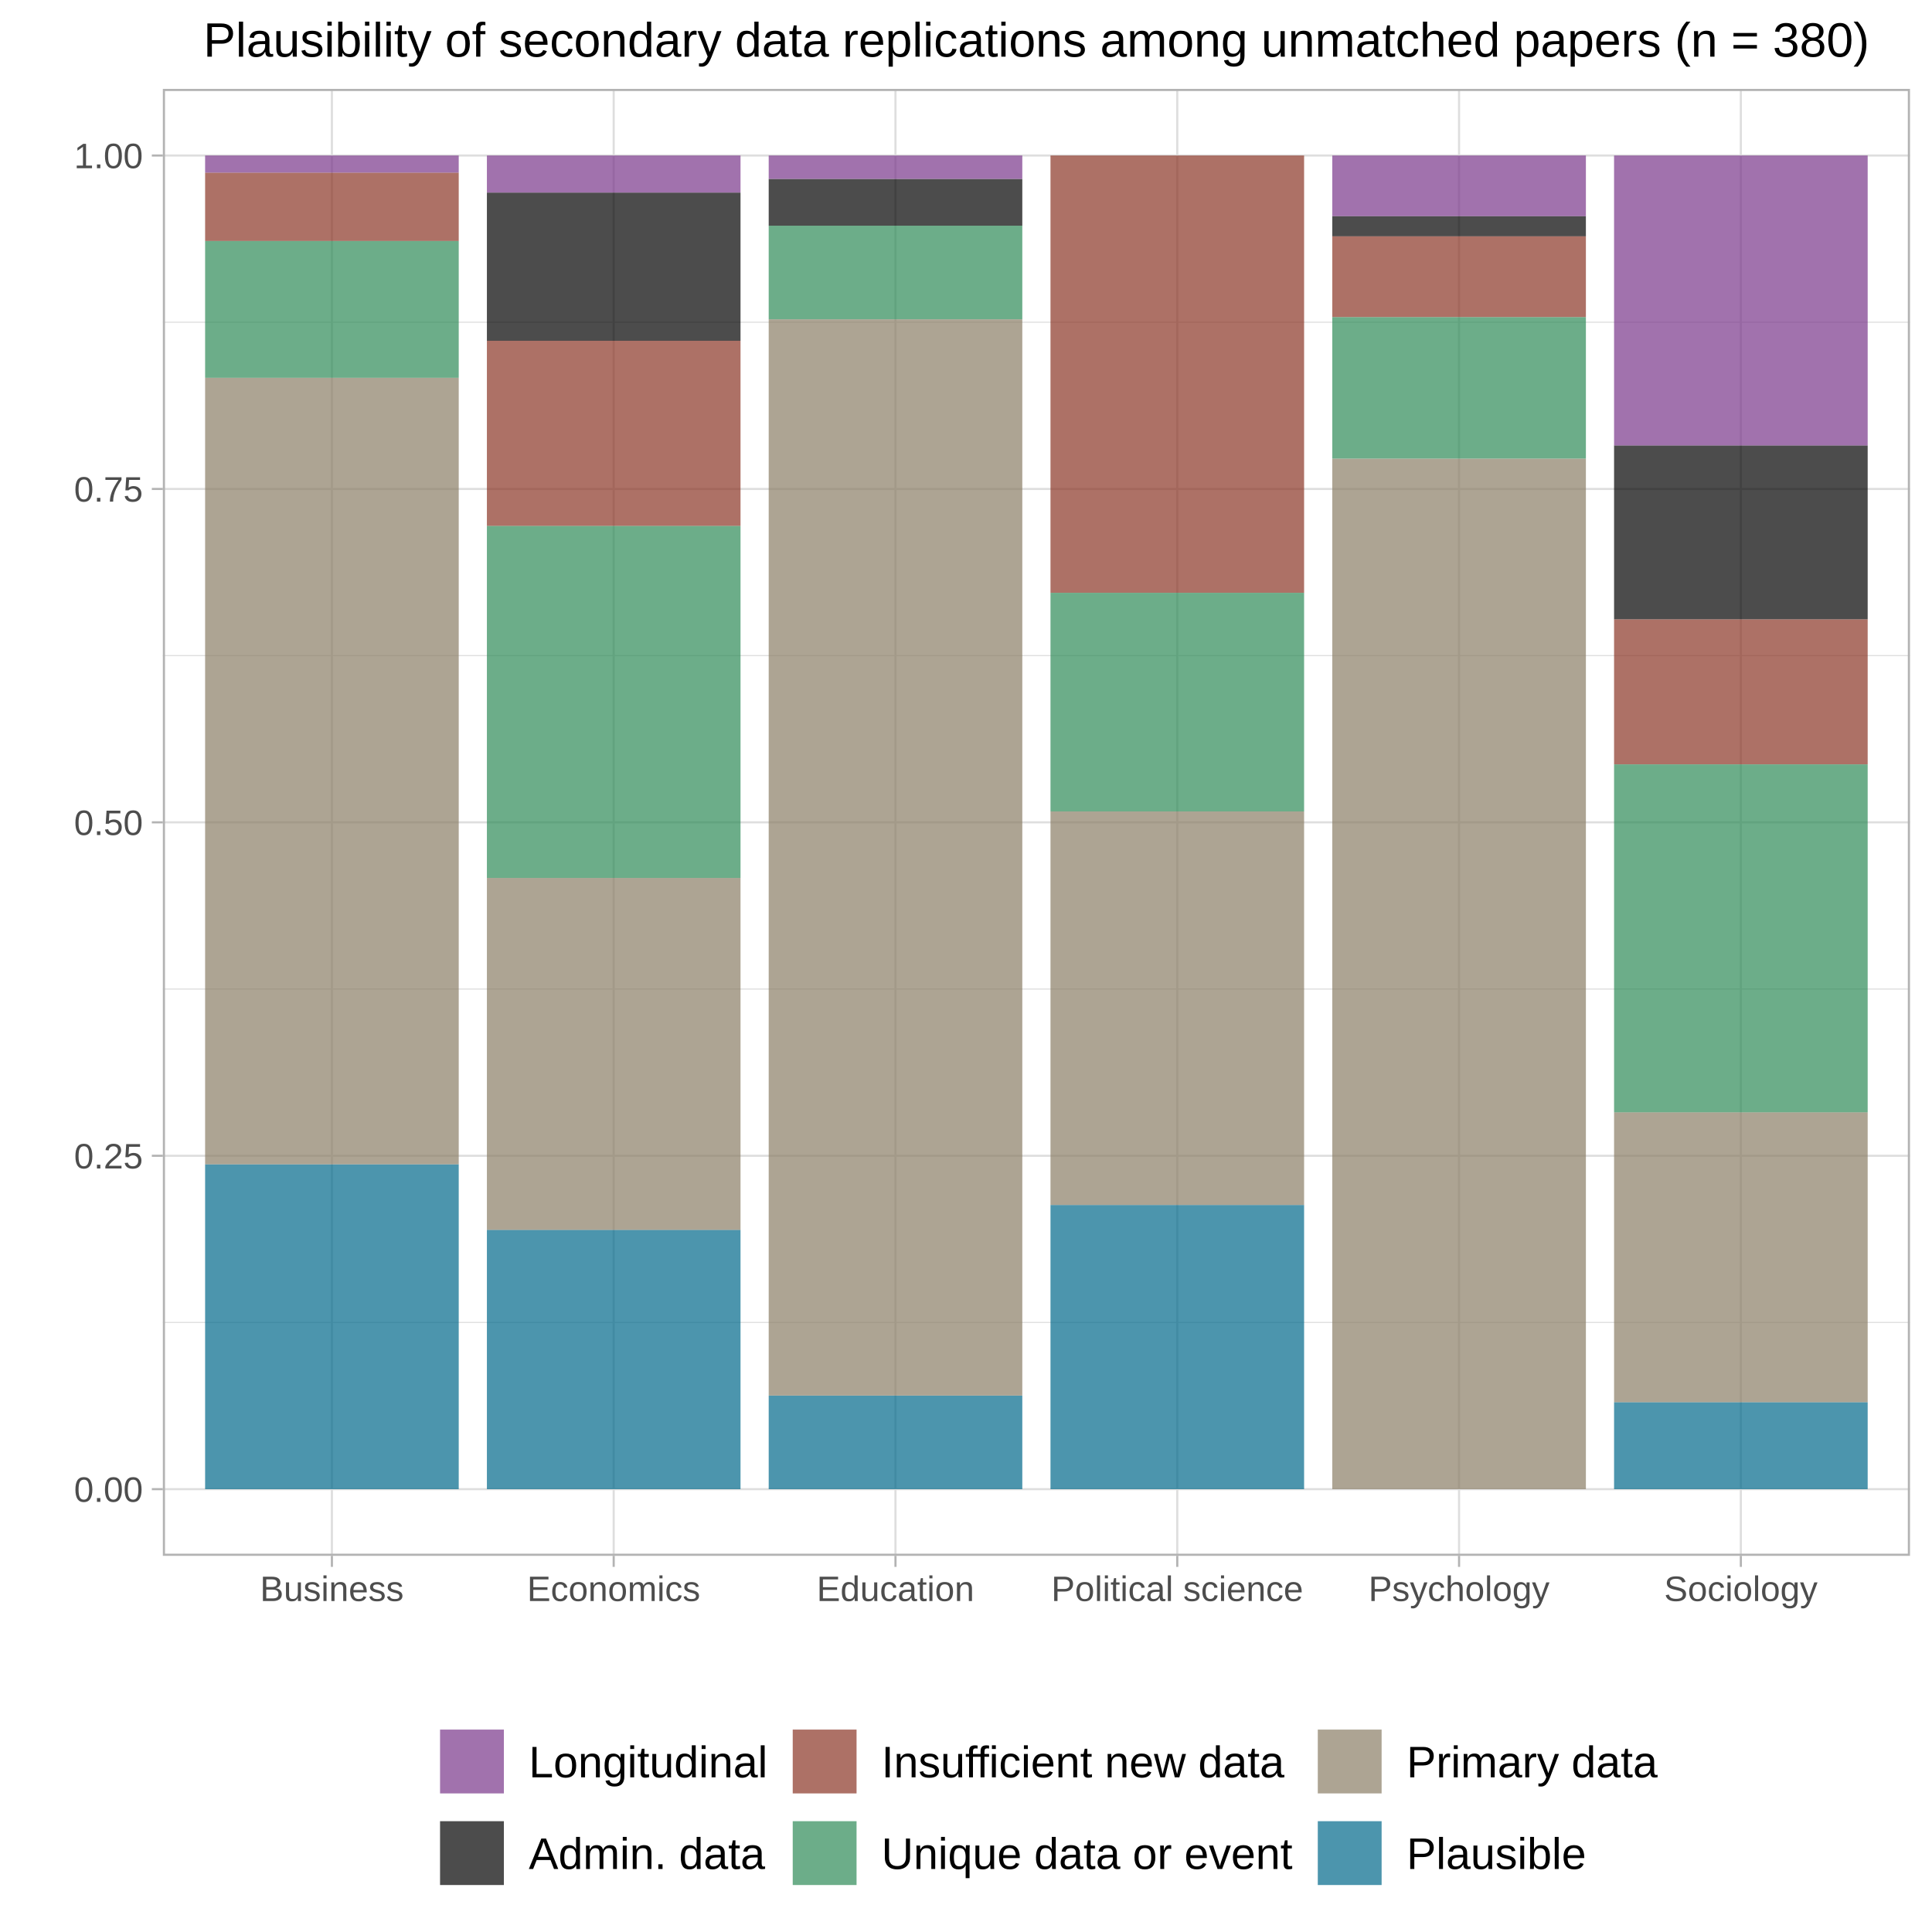
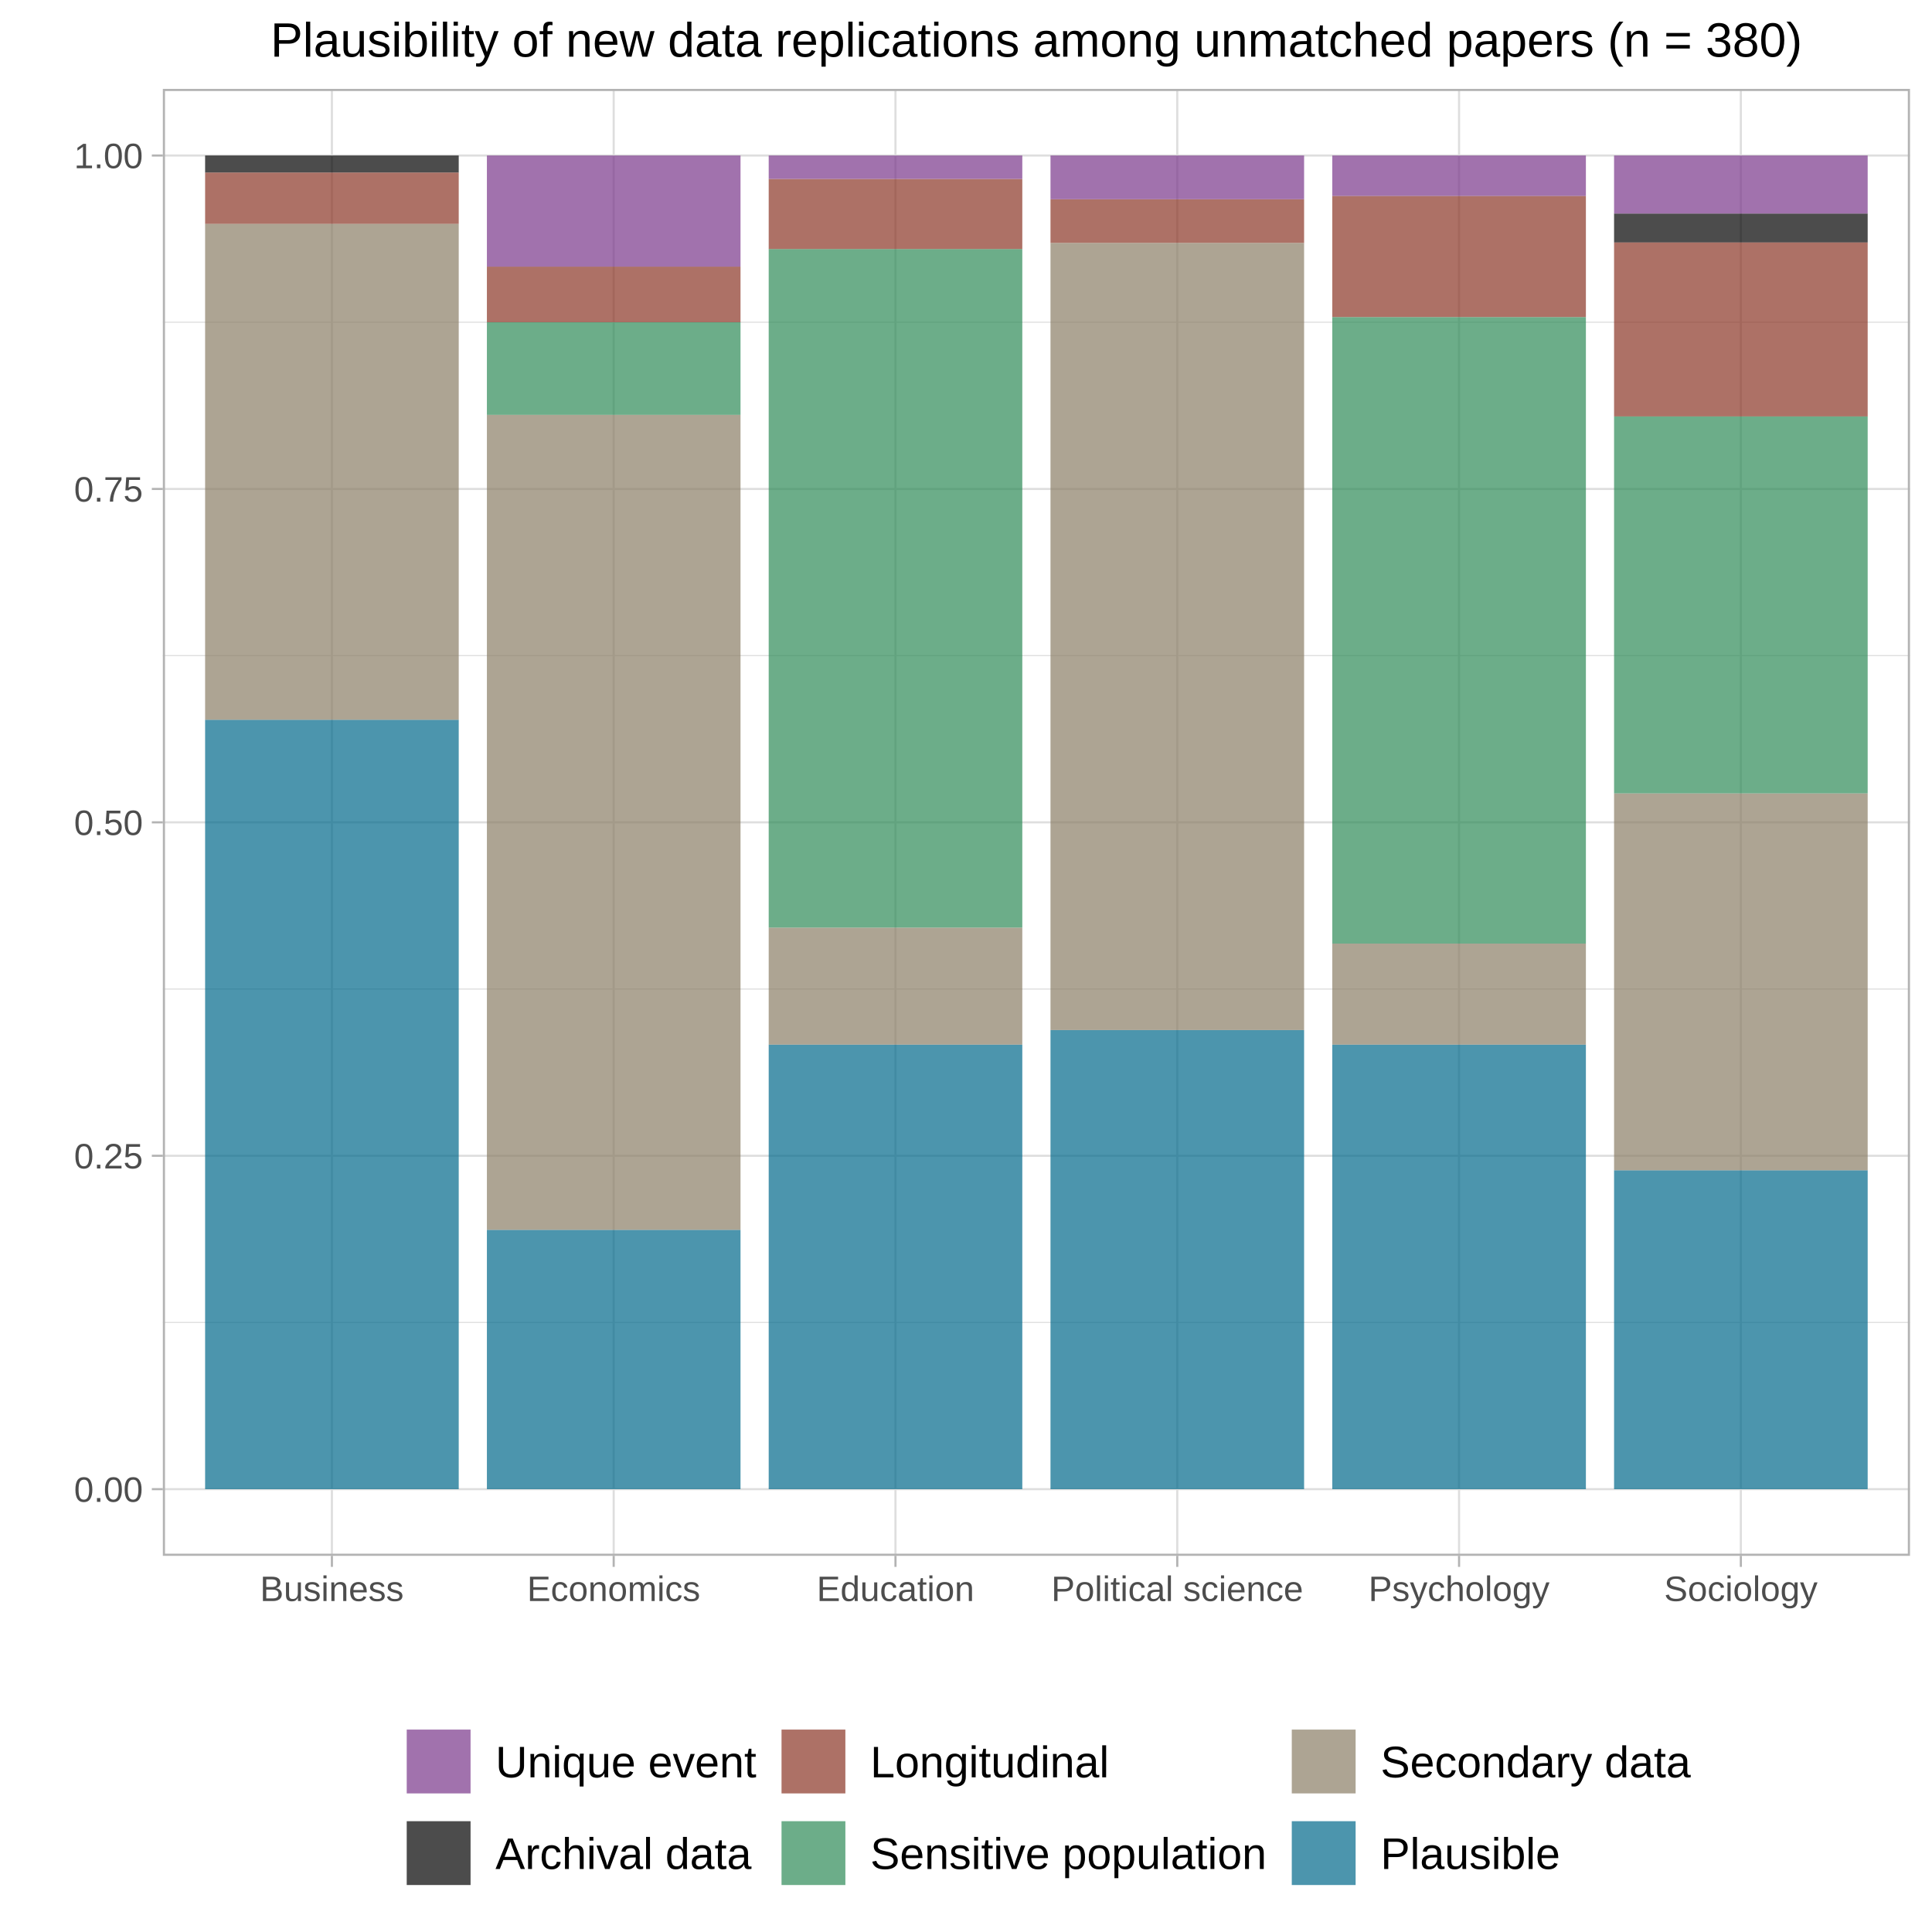
<svg xmlns="http://www.w3.org/2000/svg" width="480.00pt" height="480.00pt" viewBox="0 0 480.00 480.00">
  <g class="svglite">
    <defs>
      <style type="text/css">
    .svglite line, .svglite polyline, .svglite polygon, .svglite path, .svglite rect, .svglite circle {
      fill: none;
      stroke: #000000;
      stroke-linecap: round;
      stroke-linejoin: round;
      stroke-miterlimit: 10.00;
    }
    .svglite text {
      white-space: pre;
    }
    .svglite g.glyphgroup path {
      fill: inherit;
      stroke: none;
    }
  </style>
    </defs>
    <rect width="100%" height="100%" style="stroke: none; fill: #FFFFFF;" />
    <defs>
      <clipPath id="cpMC4wMHw0ODAuMDB8MC4wMHw0ODAuMDA=">
        <rect x="0.00" y="0.00" width="480.00" height="480.00" />
      </clipPath>
    </defs>
    <g clip-path="url(#cpMC4wMHw0ODAuMDB8MC4wMHw0ODAuMDA=)">
      <rect x="0.00" y="-0" width="480.00" height="480.00" style="stroke-width: 1.07; stroke: #FFFFFF; fill: #FFFFFF;" />
    </g>
    <defs>
      <clipPath id="cpNDAuNDZ8NDc0LjUyfDIyLjA4fDM4Ni41NQ==">
        <rect x="40.46" y="22.08" width="434.07" height="364.47" />
      </clipPath>
    </defs>
    <g clip-path="url(#cpNDAuNDZ8NDc0LjUyfDIyLjA4fDM4Ni41NQ==)">
      <rect x="40.46" y="22.08" width="434.07" height="364.47" style="stroke-width: 1.07; stroke: none; fill: #FFFFFF;" />
      <polyline points="40.46,328.56 474.52,328.56 " style="stroke-width: 0.27; stroke: #DEDEDE; stroke-linecap: butt;" />
      <polyline points="40.46,245.73 474.52,245.73 " style="stroke-width: 0.27; stroke: #DEDEDE; stroke-linecap: butt;" />
      <polyline points="40.46,162.89 474.52,162.89 " style="stroke-width: 0.27; stroke: #DEDEDE; stroke-linecap: butt;" />
      <polyline points="40.46,80.06 474.52,80.06 " style="stroke-width: 0.27; stroke: #DEDEDE; stroke-linecap: butt;" />
      <polyline points="40.46,369.98 474.52,369.98 " style="stroke-width: 0.53; stroke: #DEDEDE; stroke-linecap: butt;" />
      <polyline points="40.46,287.15 474.52,287.15 " style="stroke-width: 0.53; stroke: #DEDEDE; stroke-linecap: butt;" />
      <polyline points="40.46,204.31 474.52,204.31 " style="stroke-width: 0.53; stroke: #DEDEDE; stroke-linecap: butt;" />
      <polyline points="40.46,121.48 474.52,121.48 " style="stroke-width: 0.53; stroke: #DEDEDE; stroke-linecap: butt;" />
      <polyline points="40.46,38.64 474.52,38.64 " style="stroke-width: 0.53; stroke: #DEDEDE; stroke-linecap: butt;" />
      <polyline points="82.46,386.55 82.46,22.08 " style="stroke-width: 0.53; stroke: #DEDEDE; stroke-linecap: butt;" />
      <polyline points="152.47,386.55 152.47,22.08 " style="stroke-width: 0.53; stroke: #DEDEDE; stroke-linecap: butt;" />
      <polyline points="222.48,386.55 222.48,22.08 " style="stroke-width: 0.53; stroke: #DEDEDE; stroke-linecap: butt;" />
      <polyline points="292.49,386.55 292.49,22.08 " style="stroke-width: 0.53; stroke: #DEDEDE; stroke-linecap: butt;" />
      <polyline points="362.50,386.55 362.50,22.08 " style="stroke-width: 0.53; stroke: #DEDEDE; stroke-linecap: butt;" />
      <polyline points="432.51,386.55 432.51,22.08 " style="stroke-width: 0.53; stroke: #DEDEDE; stroke-linecap: butt;" />
-       <rect x="50.96" y="42.89" width="63.01" height="16.99" style="stroke-width: 1.07; stroke: none; stroke-linecap: butt; stroke-linejoin: miter; fill: #8B3626; fill-opacity: 0.70;" />
-       <rect x="50.96" y="38.64" width="63.01" height="4.25" style="stroke-width: 1.07; stroke: none; stroke-linecap: butt; stroke-linejoin: miter; fill: #7A378B; fill-opacity: 0.70;" />
-       <rect x="50.96" y="289.27" width="63.01" height="80.71" style="stroke-width: 1.07; stroke: none; stroke-linecap: butt; stroke-linejoin: miter; fill: #00688B; fill-opacity: 0.70;" />
-       <rect x="50.96" y="93.87" width="63.01" height="195.40" style="stroke-width: 1.07; stroke: none; stroke-linecap: butt; stroke-linejoin: miter; fill: #8B7E66; fill-opacity: 0.70;" />
-       <rect x="50.96" y="59.88" width="63.01" height="33.98" style="stroke-width: 1.07; stroke: none; stroke-linecap: butt; stroke-linejoin: miter; fill: #2E8B57; fill-opacity: 0.70;" />
-       <rect x="120.97" y="47.85" width="63.01" height="36.82" style="stroke-width: 1.07; stroke: none; stroke-linecap: butt; stroke-linejoin: miter; fill: #000000; fill-opacity: 0.70;" />
-       <rect x="120.97" y="84.66" width="63.01" height="46.02" style="stroke-width: 1.07; stroke: none; stroke-linecap: butt; stroke-linejoin: miter; fill: #8B3626; fill-opacity: 0.70;" />
-       <rect x="120.97" y="38.64" width="63.01" height="9.20" style="stroke-width: 1.07; stroke: none; stroke-linecap: butt; stroke-linejoin: miter; fill: #7A378B; fill-opacity: 0.70;" />
+       <rect x="50.96" y="38.64" width="63.01" height="4.25" style="stroke-width: 1.07; stroke: none; stroke-linecap: butt; stroke-linejoin: miter; fill: #000000; fill-opacity: 0.70;" />
+       <rect x="50.96" y="42.89" width="63.01" height="12.74" style="stroke-width: 1.07; stroke: none; stroke-linecap: butt; stroke-linejoin: miter; fill: #8B3626; fill-opacity: 0.70;" />
+       <rect x="50.96" y="178.82" width="63.01" height="191.16" style="stroke-width: 1.07; stroke: none; stroke-linecap: butt; stroke-linejoin: miter; fill: #00688B; fill-opacity: 0.70;" />
+       <rect x="50.96" y="55.63" width="63.01" height="123.19" style="stroke-width: 1.07; stroke: none; stroke-linecap: butt; stroke-linejoin: miter; fill: #8B7E66; fill-opacity: 0.70;" />
+       <rect x="120.97" y="66.25" width="63.01" height="13.81" style="stroke-width: 1.07; stroke: none; stroke-linecap: butt; stroke-linejoin: miter; fill: #8B3626; fill-opacity: 0.70;" />
      <rect x="120.97" y="305.55" width="63.01" height="64.43" style="stroke-width: 1.07; stroke: none; stroke-linecap: butt; stroke-linejoin: miter; fill: #00688B; fill-opacity: 0.70;" />
-       <rect x="120.97" y="218.12" width="63.01" height="87.44" style="stroke-width: 1.07; stroke: none; stroke-linecap: butt; stroke-linejoin: miter; fill: #8B7E66; fill-opacity: 0.70;" />
-       <rect x="120.97" y="130.68" width="63.01" height="87.44" style="stroke-width: 1.07; stroke: none; stroke-linecap: butt; stroke-linejoin: miter; fill: #2E8B57; fill-opacity: 0.70;" />
-       <rect x="190.98" y="44.46" width="63.01" height="11.63" style="stroke-width: 1.07; stroke: none; stroke-linecap: butt; stroke-linejoin: miter; fill: #000000; fill-opacity: 0.70;" />
+       <rect x="120.97" y="103.07" width="63.01" height="202.48" style="stroke-width: 1.07; stroke: none; stroke-linecap: butt; stroke-linejoin: miter; fill: #8B7E66; fill-opacity: 0.70;" />
+       <rect x="120.97" y="80.06" width="63.01" height="23.01" style="stroke-width: 1.07; stroke: none; stroke-linecap: butt; stroke-linejoin: miter; fill: #2E8B57; fill-opacity: 0.70;" />
+       <rect x="120.97" y="38.64" width="63.01" height="27.61" style="stroke-width: 1.07; stroke: none; stroke-linecap: butt; stroke-linejoin: miter; fill: #7A378B; fill-opacity: 0.70;" />
+       <rect x="190.98" y="44.46" width="63.01" height="17.44" style="stroke-width: 1.07; stroke: none; stroke-linecap: butt; stroke-linejoin: miter; fill: #8B3626; fill-opacity: 0.70;" />
+       <rect x="190.98" y="259.53" width="63.01" height="110.45" style="stroke-width: 1.07; stroke: none; stroke-linecap: butt; stroke-linejoin: miter; fill: #00688B; fill-opacity: 0.70;" />
+       <rect x="190.98" y="230.47" width="63.01" height="29.06" style="stroke-width: 1.07; stroke: none; stroke-linecap: butt; stroke-linejoin: miter; fill: #8B7E66; fill-opacity: 0.70;" />
+       <rect x="190.98" y="61.89" width="63.01" height="168.57" style="stroke-width: 1.07; stroke: none; stroke-linecap: butt; stroke-linejoin: miter; fill: #2E8B57; fill-opacity: 0.70;" />
      <rect x="190.98" y="38.64" width="63.01" height="5.81" style="stroke-width: 1.07; stroke: none; stroke-linecap: butt; stroke-linejoin: miter; fill: #7A378B; fill-opacity: 0.70;" />
-       <rect x="190.98" y="346.73" width="63.01" height="23.25" style="stroke-width: 1.07; stroke: none; stroke-linecap: butt; stroke-linejoin: miter; fill: #00688B; fill-opacity: 0.70;" />
-       <rect x="190.98" y="79.33" width="63.01" height="267.39" style="stroke-width: 1.07; stroke: none; stroke-linecap: butt; stroke-linejoin: miter; fill: #8B7E66; fill-opacity: 0.70;" />
-       <rect x="190.98" y="56.08" width="63.01" height="23.25" style="stroke-width: 1.07; stroke: none; stroke-linecap: butt; stroke-linejoin: miter; fill: #2E8B57; fill-opacity: 0.70;" />
-       <rect x="260.99" y="38.64" width="63.01" height="108.64" style="stroke-width: 1.07; stroke: none; stroke-linecap: butt; stroke-linejoin: miter; fill: #8B3626; fill-opacity: 0.70;" />
-       <rect x="260.99" y="299.37" width="63.01" height="70.61" style="stroke-width: 1.07; stroke: none; stroke-linecap: butt; stroke-linejoin: miter; fill: #00688B; fill-opacity: 0.70;" />
-       <rect x="260.99" y="201.60" width="63.01" height="97.77" style="stroke-width: 1.07; stroke: none; stroke-linecap: butt; stroke-linejoin: miter; fill: #8B7E66; fill-opacity: 0.70;" />
-       <rect x="260.99" y="147.28" width="63.01" height="54.32" style="stroke-width: 1.07; stroke: none; stroke-linecap: butt; stroke-linejoin: miter; fill: #2E8B57; fill-opacity: 0.70;" />
-       <rect x="331.00" y="53.70" width="63.01" height="5.02" style="stroke-width: 1.07; stroke: none; stroke-linecap: butt; stroke-linejoin: miter; fill: #000000; fill-opacity: 0.70;" />
-       <rect x="331.00" y="58.72" width="63.01" height="20.08" style="stroke-width: 1.07; stroke: none; stroke-linecap: butt; stroke-linejoin: miter; fill: #8B3626; fill-opacity: 0.70;" />
-       <rect x="331.00" y="38.64" width="63.01" height="15.06" style="stroke-width: 1.07; stroke: none; stroke-linecap: butt; stroke-linejoin: miter; fill: #7A378B; fill-opacity: 0.70;" />
-       <rect x="331.00" y="113.95" width="63.01" height="256.03" style="stroke-width: 1.07; stroke: none; stroke-linecap: butt; stroke-linejoin: miter; fill: #8B7E66; fill-opacity: 0.70;" />
-       <rect x="331.00" y="78.80" width="63.01" height="35.14" style="stroke-width: 1.07; stroke: none; stroke-linecap: butt; stroke-linejoin: miter; fill: #2E8B57; fill-opacity: 0.70;" />
-       <rect x="401.01" y="110.67" width="63.01" height="43.22" style="stroke-width: 1.07; stroke: none; stroke-linecap: butt; stroke-linejoin: miter; fill: #000000; fill-opacity: 0.70;" />
-       <rect x="401.01" y="153.89" width="63.01" height="36.01" style="stroke-width: 1.07; stroke: none; stroke-linecap: butt; stroke-linejoin: miter; fill: #8B3626; fill-opacity: 0.70;" />
-       <rect x="401.01" y="38.64" width="63.01" height="72.03" style="stroke-width: 1.07; stroke: none; stroke-linecap: butt; stroke-linejoin: miter; fill: #7A378B; fill-opacity: 0.70;" />
-       <rect x="401.01" y="348.37" width="63.01" height="21.61" style="stroke-width: 1.07; stroke: none; stroke-linecap: butt; stroke-linejoin: miter; fill: #00688B; fill-opacity: 0.70;" />
-       <rect x="401.01" y="276.34" width="63.01" height="72.03" style="stroke-width: 1.07; stroke: none; stroke-linecap: butt; stroke-linejoin: miter; fill: #8B7E66; fill-opacity: 0.70;" />
-       <rect x="401.01" y="189.91" width="63.01" height="86.44" style="stroke-width: 1.07; stroke: none; stroke-linecap: butt; stroke-linejoin: miter; fill: #2E8B57; fill-opacity: 0.70;" />
+       <rect x="260.99" y="49.51" width="63.01" height="10.86" style="stroke-width: 1.07; stroke: none; stroke-linecap: butt; stroke-linejoin: miter; fill: #8B3626; fill-opacity: 0.70;" />
+       <rect x="260.99" y="255.91" width="63.01" height="114.07" style="stroke-width: 1.07; stroke: none; stroke-linecap: butt; stroke-linejoin: miter; fill: #00688B; fill-opacity: 0.70;" />
+       <rect x="260.99" y="60.37" width="63.01" height="195.54" style="stroke-width: 1.07; stroke: none; stroke-linecap: butt; stroke-linejoin: miter; fill: #8B7E66; fill-opacity: 0.70;" />
+       <rect x="260.99" y="38.64" width="63.01" height="10.86" style="stroke-width: 1.07; stroke: none; stroke-linecap: butt; stroke-linejoin: miter; fill: #7A378B; fill-opacity: 0.70;" />
+       <rect x="331.00" y="48.68" width="63.01" height="30.12" style="stroke-width: 1.07; stroke: none; stroke-linecap: butt; stroke-linejoin: miter; fill: #8B3626; fill-opacity: 0.70;" />
+       <rect x="331.00" y="259.53" width="63.01" height="110.45" style="stroke-width: 1.07; stroke: none; stroke-linecap: butt; stroke-linejoin: miter; fill: #00688B; fill-opacity: 0.70;" />
+       <rect x="331.00" y="234.43" width="63.01" height="25.10" style="stroke-width: 1.07; stroke: none; stroke-linecap: butt; stroke-linejoin: miter; fill: #8B7E66; fill-opacity: 0.70;" />
+       <rect x="331.00" y="78.80" width="63.01" height="155.63" style="stroke-width: 1.07; stroke: none; stroke-linecap: butt; stroke-linejoin: miter; fill: #2E8B57; fill-opacity: 0.70;" />
+       <rect x="331.00" y="38.64" width="63.01" height="10.04" style="stroke-width: 1.07; stroke: none; stroke-linecap: butt; stroke-linejoin: miter; fill: #7A378B; fill-opacity: 0.70;" />
+       <rect x="401.01" y="53.05" width="63.01" height="7.20" style="stroke-width: 1.07; stroke: none; stroke-linecap: butt; stroke-linejoin: miter; fill: #000000; fill-opacity: 0.70;" />
+       <rect x="401.01" y="60.25" width="63.01" height="43.22" style="stroke-width: 1.07; stroke: none; stroke-linecap: butt; stroke-linejoin: miter; fill: #8B3626; fill-opacity: 0.70;" />
+       <rect x="401.01" y="290.75" width="63.01" height="79.23" style="stroke-width: 1.07; stroke: none; stroke-linecap: butt; stroke-linejoin: miter; fill: #00688B; fill-opacity: 0.70;" />
+       <rect x="401.01" y="197.11" width="63.01" height="93.64" style="stroke-width: 1.07; stroke: none; stroke-linecap: butt; stroke-linejoin: miter; fill: #8B7E66; fill-opacity: 0.70;" />
+       <rect x="401.01" y="103.47" width="63.01" height="93.64" style="stroke-width: 1.07; stroke: none; stroke-linecap: butt; stroke-linejoin: miter; fill: #2E8B57; fill-opacity: 0.70;" />
+       <rect x="401.01" y="38.64" width="63.01" height="14.41" style="stroke-width: 1.07; stroke: none; stroke-linecap: butt; stroke-linejoin: miter; fill: #7A378B; fill-opacity: 0.70;" />
      <rect x="40.46" y="22.08" width="434.07" height="364.47" style="stroke-width: 1.07; stroke: #B3B3B3;" />
    </g>
    <g clip-path="url(#cpMC4wMHw0ODAuMDB8MC4wMHw0ODAuMDA=)">
      <text x="35.52" y="373.13" text-anchor="end" style="font-size: 8.80px;fill: #4D4D4D; font-family: &quot;Arial&quot;;" textLength="17.11px" lengthAdjust="spacingAndGlyphs">0.00</text>
      <text x="35.52" y="290.30" text-anchor="end" style="font-size: 8.80px;fill: #4D4D4D; font-family: &quot;Arial&quot;;" textLength="17.11px" lengthAdjust="spacingAndGlyphs">0.25</text>
      <text x="35.52" y="207.46" text-anchor="end" style="font-size: 8.80px;fill: #4D4D4D; font-family: &quot;Arial&quot;;" textLength="17.11px" lengthAdjust="spacingAndGlyphs">0.50</text>
      <text x="35.52" y="124.63" text-anchor="end" style="font-size: 8.80px;fill: #4D4D4D; font-family: &quot;Arial&quot;;" textLength="17.11px" lengthAdjust="spacingAndGlyphs">0.75</text>
      <text x="35.52" y="41.79" text-anchor="end" style="font-size: 8.80px;fill: #4D4D4D; font-family: &quot;Arial&quot;;" textLength="17.11px" lengthAdjust="spacingAndGlyphs">1.00</text>
      <polyline points="37.72,369.98 40.46,369.98 " style="stroke-width: 0.53; stroke: #B3B3B3; stroke-linecap: butt;" />
      <polyline points="37.72,287.15 40.46,287.15 " style="stroke-width: 0.53; stroke: #B3B3B3; stroke-linecap: butt;" />
      <polyline points="37.72,204.31 40.46,204.31 " style="stroke-width: 0.53; stroke: #B3B3B3; stroke-linecap: butt;" />
      <polyline points="37.72,121.48 40.46,121.48 " style="stroke-width: 0.53; stroke: #B3B3B3; stroke-linecap: butt;" />
      <polyline points="37.72,38.64 40.46,38.64 " style="stroke-width: 0.53; stroke: #B3B3B3; stroke-linecap: butt;" />
      <polyline points="82.46,389.29 82.46,386.55 " style="stroke-width: 0.53; stroke: #B3B3B3; stroke-linecap: butt;" />
      <polyline points="152.47,389.29 152.47,386.55 " style="stroke-width: 0.53; stroke: #B3B3B3; stroke-linecap: butt;" />
      <polyline points="222.48,389.29 222.48,386.55 " style="stroke-width: 0.53; stroke: #B3B3B3; stroke-linecap: butt;" />
      <polyline points="292.49,389.29 292.49,386.55 " style="stroke-width: 0.53; stroke: #B3B3B3; stroke-linecap: butt;" />
      <polyline points="362.50,389.29 362.50,386.55 " style="stroke-width: 0.53; stroke: #B3B3B3; stroke-linecap: butt;" />
      <polyline points="432.51,389.29 432.51,386.55 " style="stroke-width: 0.53; stroke: #B3B3B3; stroke-linecap: butt;" />
      <text x="82.46" y="397.78" text-anchor="middle" style="font-size: 8.80px;fill: #4D4D4D; font-family: &quot;Arial&quot;;" textLength="35.72px" lengthAdjust="spacingAndGlyphs">Business</text>
      <text x="152.47" y="397.78" text-anchor="middle" style="font-size: 8.80px;fill: #4D4D4D; font-family: &quot;Arial&quot;;" textLength="43.05px" lengthAdjust="spacingAndGlyphs">Economics</text>
      <text x="222.48" y="397.78" text-anchor="middle" style="font-size: 8.80px;fill: #4D4D4D; font-family: &quot;Arial&quot;;" textLength="39.12px" lengthAdjust="spacingAndGlyphs">Education</text>
      <text x="292.49" y="397.78" text-anchor="middle" style="font-size: 8.80px;fill: #4D4D4D; font-family: &quot;Arial&quot;;" textLength="62.59px" lengthAdjust="spacingAndGlyphs">Political science</text>
      <text x="362.50" y="397.78" text-anchor="middle" style="font-size: 8.80px;fill: #4D4D4D; font-family: &quot;Arial&quot;;" textLength="45.02px" lengthAdjust="spacingAndGlyphs">Psychology</text>
      <text x="432.51" y="397.78" text-anchor="middle" style="font-size: 8.80px;fill: #4D4D4D; font-family: &quot;Arial&quot;;" textLength="38.16px" lengthAdjust="spacingAndGlyphs">Sociology</text>
-       <rect x="97.67" y="423.52" width="319.64" height="51.00" style="stroke-width: 1.07; stroke: none; fill: #FFFFFF;" />
-       <rect x="108.62" y="429.00" width="17.28" height="17.28" style="stroke-width: 1.07; stroke: none; fill: #FFFFFF;" />
-       <rect x="109.33" y="429.71" width="15.86" height="15.86" style="stroke-width: 1.07; stroke: none; stroke-linecap: butt; stroke-linejoin: miter; fill: #7A378B; fill-opacity: 0.70;" />
-       <rect x="108.62" y="451.76" width="17.28" height="17.28" style="stroke-width: 1.07; stroke: none; fill: #FFFFFF;" />
-       <rect x="109.33" y="452.47" width="15.86" height="15.86" style="stroke-width: 1.07; stroke: none; stroke-linecap: butt; stroke-linejoin: miter; fill: #000000; fill-opacity: 0.70;" />
-       <rect x="196.24" y="429.00" width="17.28" height="17.28" style="stroke-width: 1.07; stroke: none; fill: #FFFFFF;" />
-       <rect x="196.95" y="429.71" width="15.86" height="15.86" style="stroke-width: 1.07; stroke: none; stroke-linecap: butt; stroke-linejoin: miter; fill: #8B3626; fill-opacity: 0.70;" />
-       <rect x="196.24" y="451.76" width="17.28" height="17.28" style="stroke-width: 1.07; stroke: none; fill: #FFFFFF;" />
-       <rect x="196.95" y="452.47" width="15.86" height="15.86" style="stroke-width: 1.07; stroke: none; stroke-linecap: butt; stroke-linejoin: miter; fill: #2E8B57; fill-opacity: 0.70;" />
-       <rect x="326.70" y="429.00" width="17.28" height="17.28" style="stroke-width: 1.07; stroke: none; fill: #FFFFFF;" />
-       <rect x="327.40" y="429.71" width="15.86" height="15.86" style="stroke-width: 1.07; stroke: none; stroke-linecap: butt; stroke-linejoin: miter; fill: #8B7E66; fill-opacity: 0.70;" />
-       <rect x="326.70" y="451.76" width="17.28" height="17.28" style="stroke-width: 1.07; stroke: none; fill: #FFFFFF;" />
-       <rect x="327.40" y="452.47" width="15.86" height="15.86" style="stroke-width: 1.07; stroke: none; stroke-linecap: butt; stroke-linejoin: miter; fill: #00688B; fill-opacity: 0.70;" />
-       <text x="131.38" y="441.58" style="font-size: 11.00px; font-family: &quot;Arial&quot;;" textLength="59.38px" lengthAdjust="spacingAndGlyphs">Longitudinal</text>
-       <text x="131.38" y="464.34" style="font-size: 11.00px; font-family: &quot;Arial&quot;;" textLength="58.75px" lengthAdjust="spacingAndGlyphs">Admin. data</text>
-       <text x="219.00" y="441.58" style="font-size: 11.00px; font-family: &quot;Arial&quot;;" textLength="100.17px" lengthAdjust="spacingAndGlyphs">Insufficient new data</text>
-       <text x="219.00" y="464.34" style="font-size: 11.00px; font-family: &quot;Arial&quot;;" textLength="102.22px" lengthAdjust="spacingAndGlyphs">Unique data or event</text>
-       <text x="349.46" y="441.58" style="font-size: 11.00px; font-family: &quot;Arial&quot;;" textLength="62.38px" lengthAdjust="spacingAndGlyphs">Primary data</text>
-       <text x="349.46" y="464.34" style="font-size: 11.00px; font-family: &quot;Arial&quot;;" textLength="44.66px" lengthAdjust="spacingAndGlyphs">Plausible</text>
-       <text x="257.49" y="14.08" text-anchor="middle" style="font-size: 12.00px; font-family: &quot;Arial&quot;;" textLength="413.83px" lengthAdjust="spacingAndGlyphs">Plausibility of secondary data replications among unmatched papers (n = 380)</text>
+       <rect x="89.38" y="423.52" width="336.21" height="51.00" style="stroke-width: 1.07; stroke: none; fill: #FFFFFF;" />
+       <rect x="100.34" y="429.00" width="17.28" height="17.28" style="stroke-width: 1.07; stroke: none; fill: #FFFFFF;" />
+       <rect x="101.05" y="429.71" width="15.86" height="15.86" style="stroke-width: 1.07; stroke: none; stroke-linecap: butt; stroke-linejoin: miter; fill: #7A378B; fill-opacity: 0.70;" />
+       <rect x="100.34" y="451.76" width="17.28" height="17.28" style="stroke-width: 1.07; stroke: none; fill: #FFFFFF;" />
+       <rect x="101.05" y="452.47" width="15.86" height="15.86" style="stroke-width: 1.07; stroke: none; stroke-linecap: butt; stroke-linejoin: miter; fill: #000000; fill-opacity: 0.70;" />
+       <rect x="193.46" y="429.00" width="17.28" height="17.28" style="stroke-width: 1.07; stroke: none; fill: #FFFFFF;" />
+       <rect x="194.17" y="429.71" width="15.86" height="15.86" style="stroke-width: 1.07; stroke: none; stroke-linecap: butt; stroke-linejoin: miter; fill: #8B3626; fill-opacity: 0.70;" />
+       <rect x="193.46" y="451.76" width="17.28" height="17.28" style="stroke-width: 1.07; stroke: none; fill: #FFFFFF;" />
+       <rect x="194.17" y="452.47" width="15.86" height="15.86" style="stroke-width: 1.07; stroke: none; stroke-linecap: butt; stroke-linejoin: miter; fill: #2E8B57; fill-opacity: 0.70;" />
+       <rect x="320.23" y="429.00" width="17.28" height="17.28" style="stroke-width: 1.07; stroke: none; fill: #FFFFFF;" />
+       <rect x="320.94" y="429.71" width="15.86" height="15.86" style="stroke-width: 1.07; stroke: none; stroke-linecap: butt; stroke-linejoin: miter; fill: #8B7E66; fill-opacity: 0.70;" />
+       <rect x="320.23" y="451.76" width="17.28" height="17.28" style="stroke-width: 1.07; stroke: none; fill: #FFFFFF;" />
+       <rect x="320.94" y="452.47" width="15.86" height="15.86" style="stroke-width: 1.07; stroke: none; stroke-linecap: butt; stroke-linejoin: miter; fill: #00688B; fill-opacity: 0.70;" />
+       <text x="123.10" y="441.58" style="font-size: 11.00px; font-family: &quot;Arial&quot;;" textLength="64.88px" lengthAdjust="spacingAndGlyphs">Unique event</text>
+       <text x="123.10" y="464.34" style="font-size: 11.00px; font-family: &quot;Arial&quot;;" textLength="63.62px" lengthAdjust="spacingAndGlyphs">Archival data</text>
+       <text x="216.22" y="441.58" style="font-size: 11.00px; font-family: &quot;Arial&quot;;" textLength="59.38px" lengthAdjust="spacingAndGlyphs">Longitudinal</text>
+       <text x="216.22" y="464.34" style="font-size: 11.00px; font-family: &quot;Arial&quot;;" textLength="98.53px" lengthAdjust="spacingAndGlyphs">Sensitive population</text>
+       <text x="342.99" y="441.58" style="font-size: 11.00px; font-family: &quot;Arial&quot;;" textLength="77.12px" lengthAdjust="spacingAndGlyphs">Secondary data</text>
+       <text x="342.99" y="464.34" style="font-size: 11.00px; font-family: &quot;Arial&quot;;" textLength="44.66px" lengthAdjust="spacingAndGlyphs">Plausible</text>
+       <text x="257.49" y="14.08" text-anchor="middle" style="font-size: 12.00px; font-family: &quot;Arial&quot;;" textLength="380.48px" lengthAdjust="spacingAndGlyphs">Plausibility of new data replications among unmatched papers (n = 380)</text>
    </g>
  </g>
</svg>
